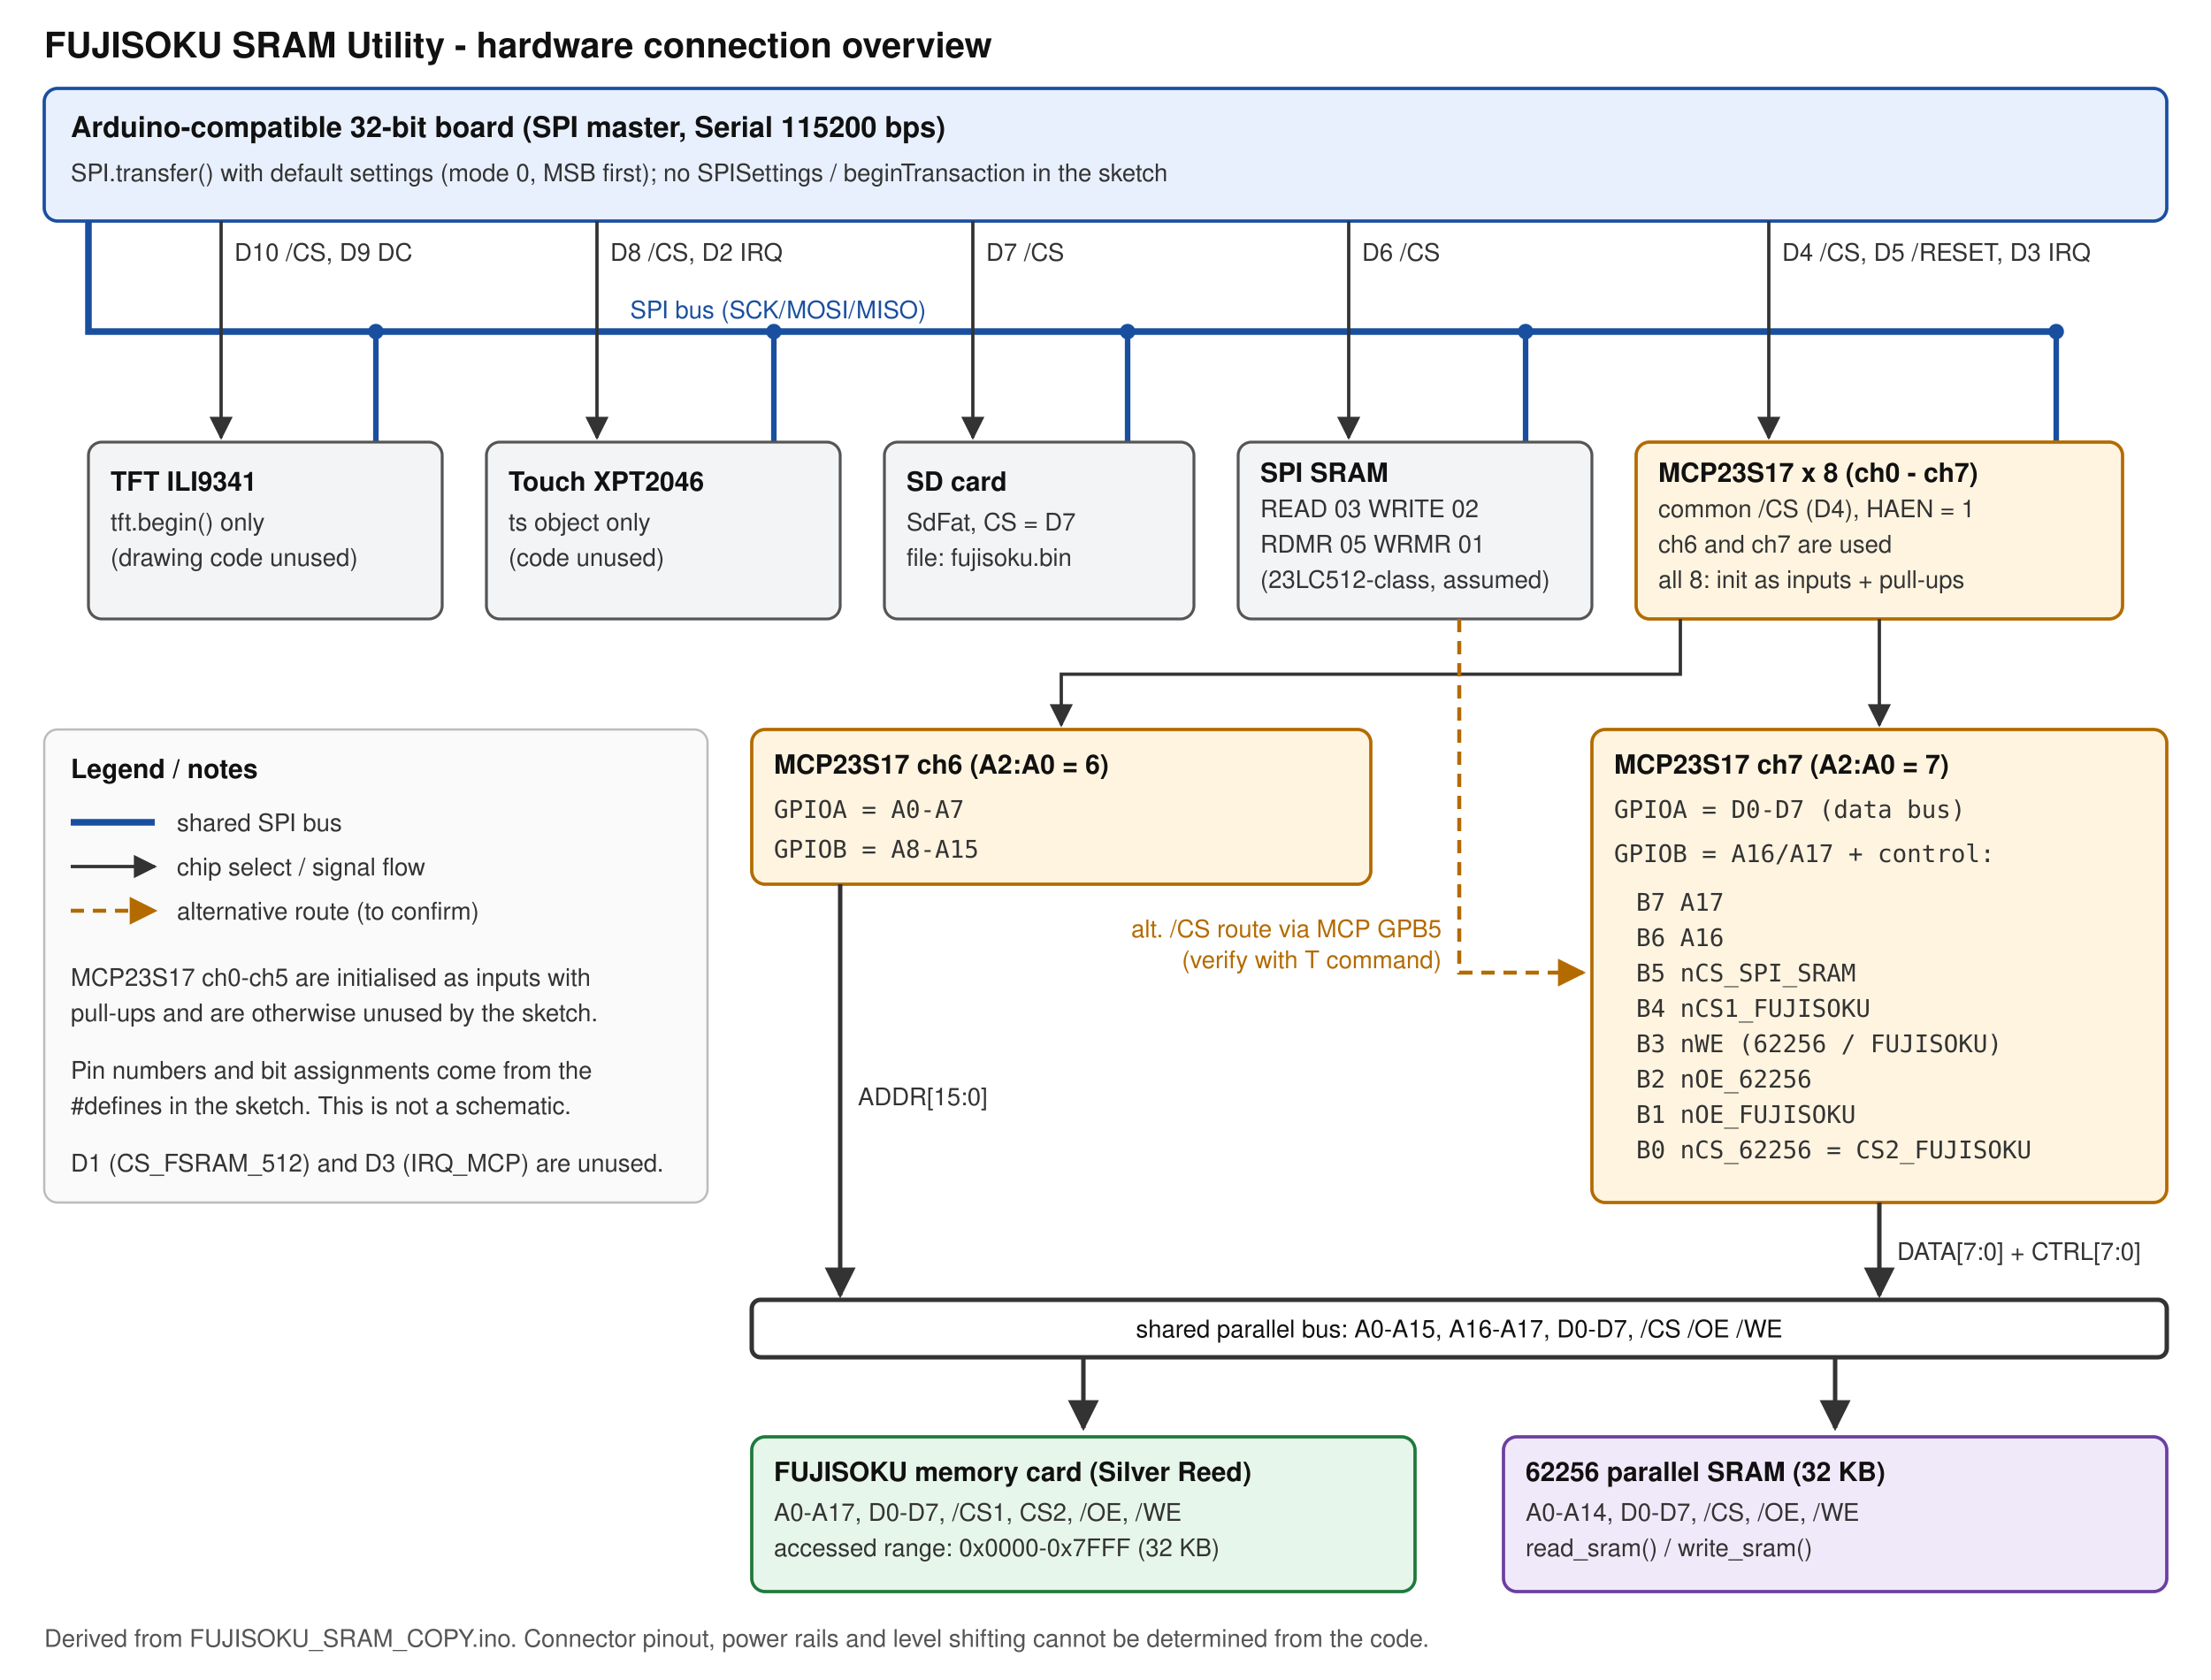
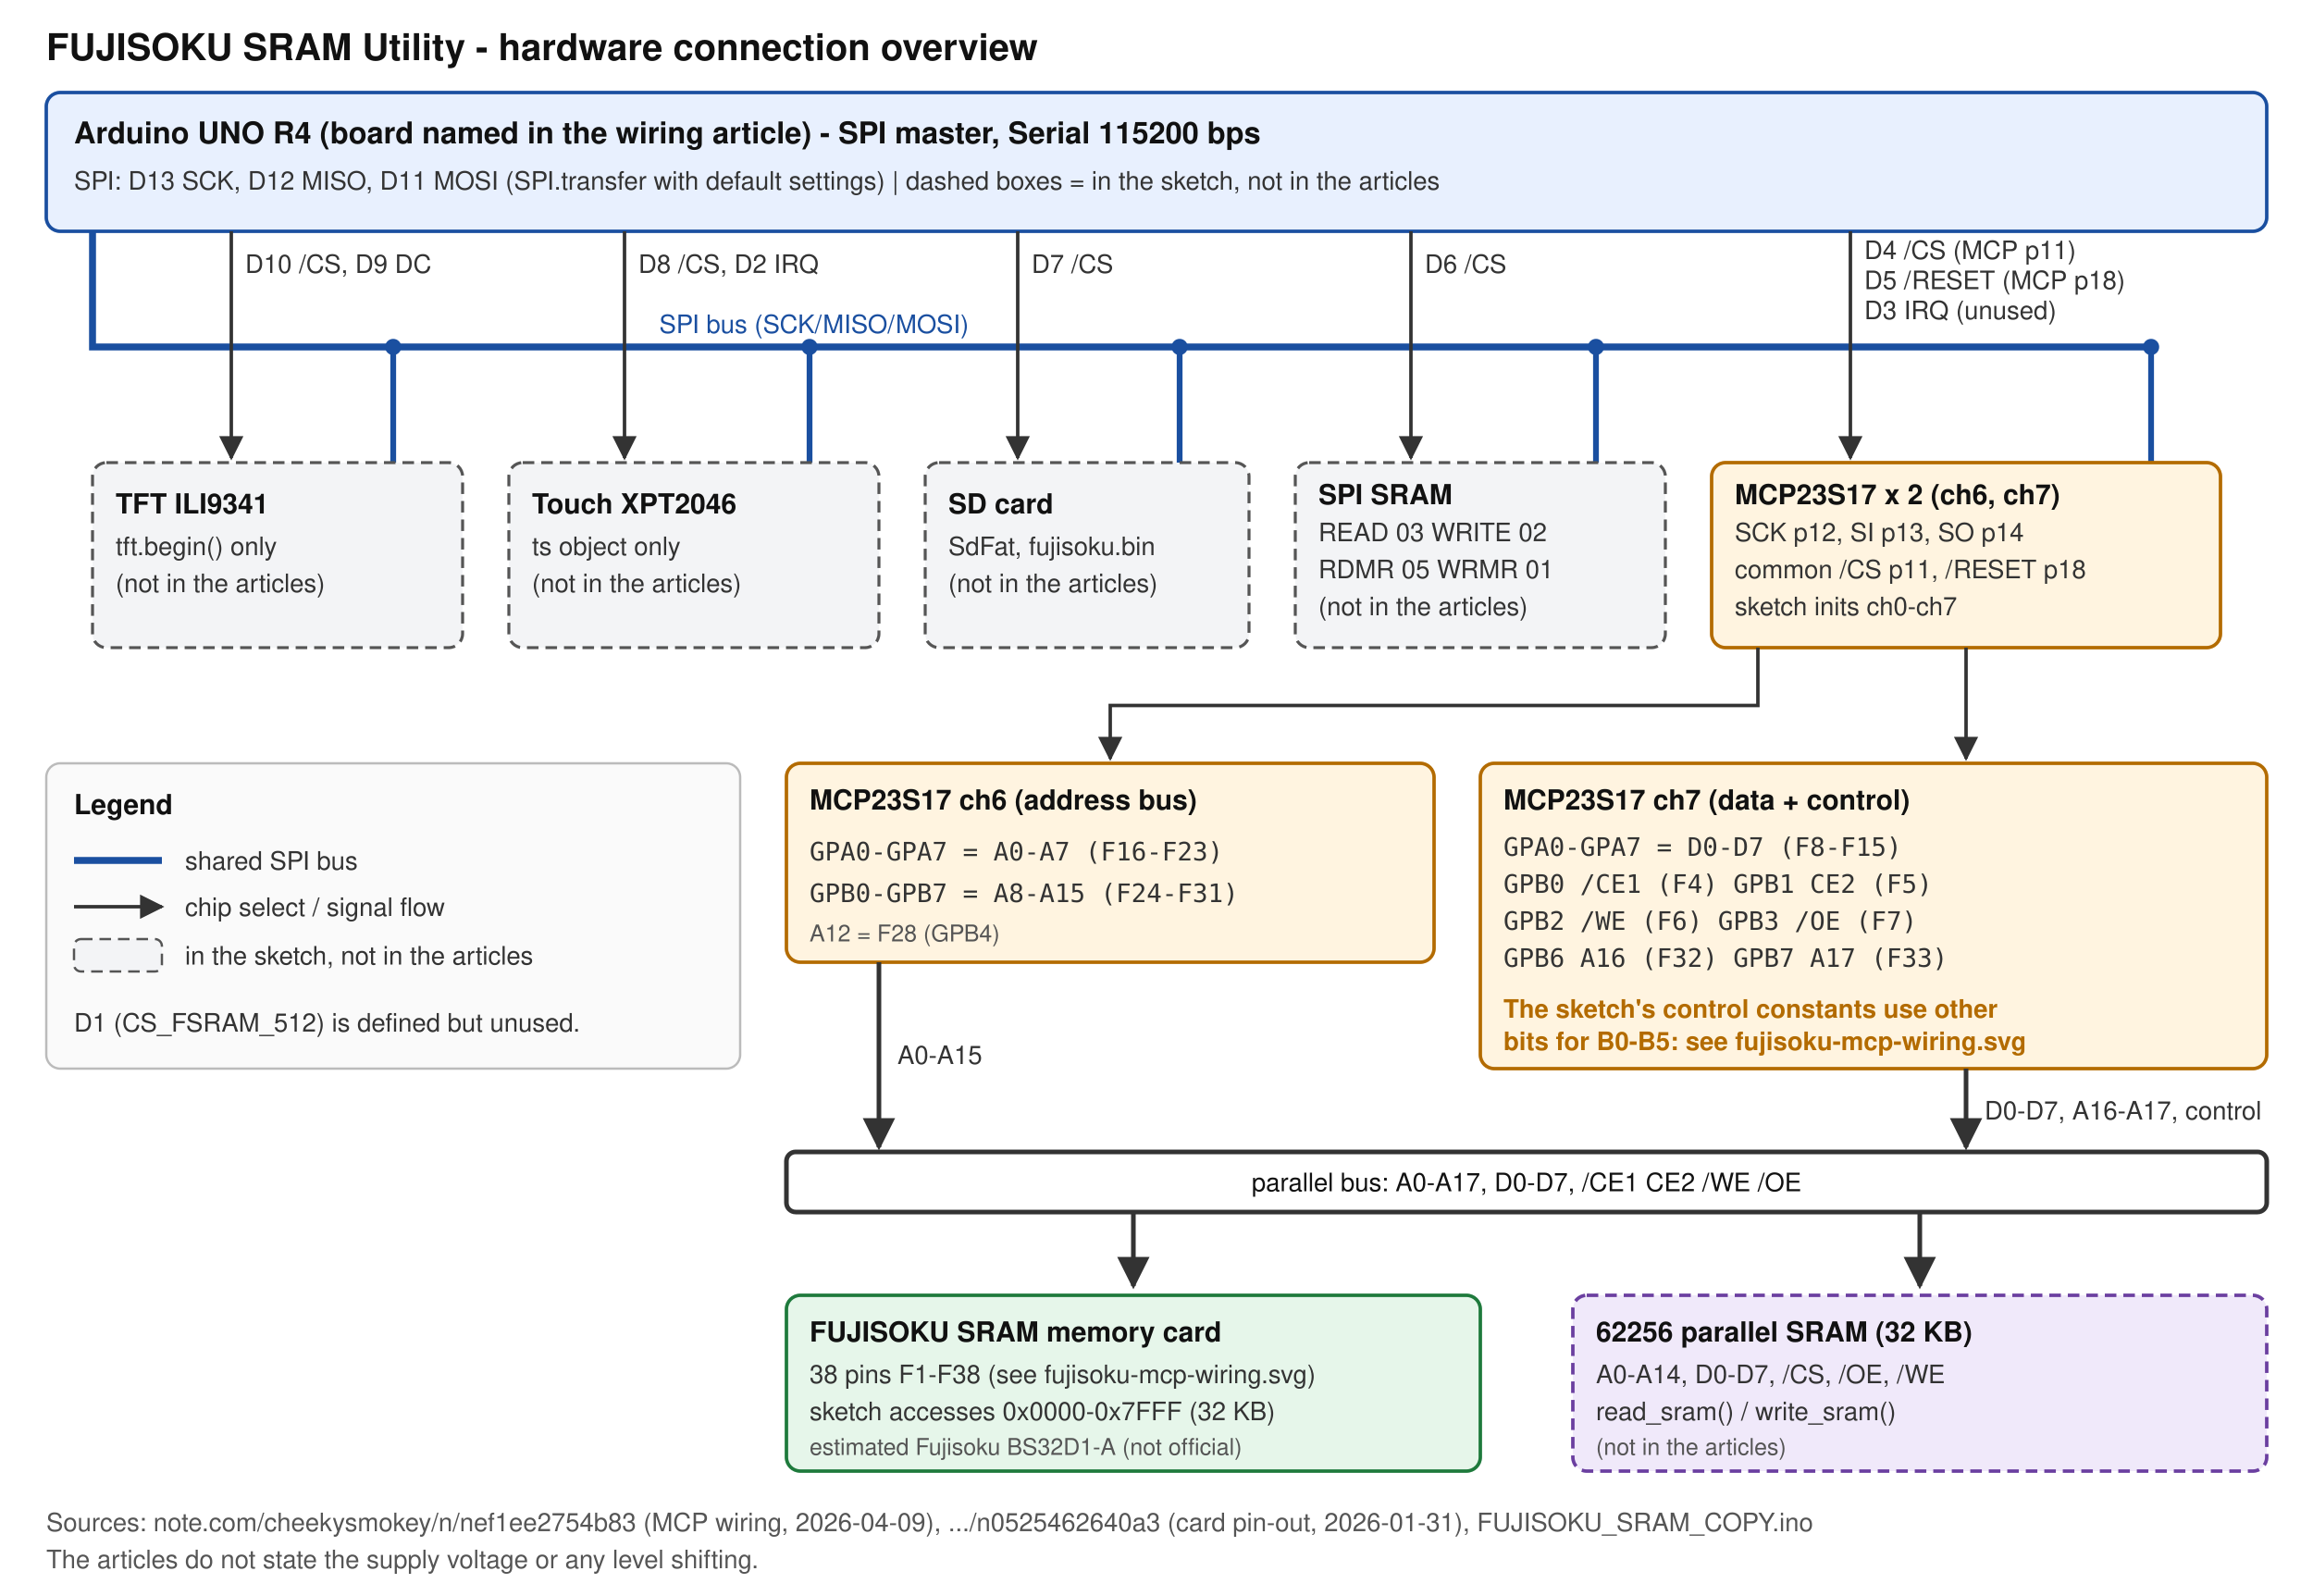
- <svg xmlns="http://www.w3.org/2000/svg" viewBox="0 0 1000 760" width="1000" height="760" font-family="Helvetica, Arial, sans-serif" font-size="12">
+ <svg xmlns="http://www.w3.org/2000/svg" viewBox="0 0 1000 690" width="1000" height="690" font-family="Helvetica, Arial, sans-serif" font-size="12">
  <defs>
    <marker id="arr" viewBox="0 0 10 10" refX="9" refY="5" markerWidth="7" markerHeight="7" orient="auto">
      <path d="M0,0 L10,5 L0,10 z" fill="#333333" />
    </marker>
-     <marker id="arrAlt" viewBox="0 0 10 10" refX="9" refY="5" markerWidth="7" markerHeight="7" orient="auto">
-       <path d="M0,0 L10,5 L0,10 z" fill="#b36b00" />
-     </marker>
  </defs>
-   <rect width="1000" height="760" fill="#ffffff" />
+   <rect width="1000" height="690" fill="#ffffff" />
  <text x="20" y="26" font-size="16" font-weight="bold" fill="#111111">FUJISOKU SRAM Utility - hardware connection overview</text>
  <rect x="20" y="40" width="960" height="60" rx="6" fill="#e8f0fe" stroke="#1a4fa0" stroke-width="1.5" />
-   <text x="32" y="62" font-size="13" font-weight="bold" fill="#111111">Arduino-compatible 32-bit board  (SPI master, Serial 115200 bps)</text>
-   <text x="32" y="82" font-size="11" fill="#333333">SPI.transfer() with default settings (mode 0, MSB first); no SPISettings / beginTransaction in the sketch</text>
+   <text x="32" y="62" font-size="13" font-weight="bold" fill="#111111">Arduino UNO R4 (board named in the wiring article)  -  SPI master, Serial 115200 bps</text>
+   <text x="32" y="82" font-size="11" fill="#333333">SPI: D13 SCK, D12 MISO, D11 MOSI (SPI.transfer with default settings)   |   dashed boxes = in the sketch, not in the articles</text>
  <path d="M40,100 V150 H930" fill="none" stroke="#1a4fa0" stroke-width="3" />
-   <text x="285" y="144" font-size="11" fill="#1a4fa0">SPI bus (SCK/MOSI/MISO)</text>
+   <text x="285" y="144" font-size="11" fill="#1a4fa0">SPI bus (SCK/MISO/MOSI)</text>
  <g stroke="#1a4fa0" stroke-width="2.5" fill="none">
    <path d="M170,150 V200" />
    <path d="M350,150 V200" />
    <path d="M510,150 V200" />
    <path d="M690,150 V200" />
    <path d="M930,150 V200" />
  </g>
  <g fill="#1a4fa0">
    <circle cx="170" cy="150" r="3.5" />
    <circle cx="350" cy="150" r="3.5" />
    <circle cx="510" cy="150" r="3.5" />
    <circle cx="690" cy="150" r="3.5" />
    <circle cx="930" cy="150" r="3.5" />
  </g>
  <g stroke="#333333" stroke-width="1.5" fill="none">
    <path d="M100,100 V198" marker-end="url(#arr)" />
    <path d="M270,100 V198" marker-end="url(#arr)" />
    <path d="M440,100 V198" marker-end="url(#arr)" />
    <path d="M610,100 V198" marker-end="url(#arr)" />
    <path d="M800,100 V198" marker-end="url(#arr)" />
  </g>
  <g font-size="11" fill="#333333">
    <text x="106" y="118">D10 /CS, D9 DC</text>
    <text x="276" y="118">D8 /CS, D2 IRQ</text>
    <text x="446" y="118">D7 /CS</text>
    <text x="616" y="118">D6 /CS</text>
-     <text x="806" y="118">D4 /CS, D5 /RESET, D3 IRQ</text>
+     <text x="806" y="112">D4 /CS (MCP p11)</text>
+     <text x="806" y="125">D5 /RESET (MCP p18)</text>
+     <text x="806" y="138">D3 IRQ (unused)</text>
  </g>
-   <rect x="40" y="200" width="160" height="80" rx="6" fill="#f3f4f6" stroke="#555555" stroke-width="1.3" />
+   <rect x="40" y="200" width="160" height="80" rx="6" fill="#f3f4f6" stroke="#555555" stroke-width="1.3" stroke-dasharray="5,3" />
  <text x="50" y="222" font-weight="bold" fill="#111111">TFT ILI9341</text>
  <text x="50" y="240" font-size="11" fill="#333333">tft.begin() only</text>
-   <text x="50" y="256" font-size="11" fill="#333333">(drawing code unused)</text>
-   <rect x="220" y="200" width="160" height="80" rx="6" fill="#f3f4f6" stroke="#555555" stroke-width="1.3" />
+   <text x="50" y="256" font-size="11" fill="#333333">(not in the articles)</text>
+   <rect x="220" y="200" width="160" height="80" rx="6" fill="#f3f4f6" stroke="#555555" stroke-width="1.3" stroke-dasharray="5,3" />
  <text x="230" y="222" font-weight="bold" fill="#111111">Touch XPT2046</text>
  <text x="230" y="240" font-size="11" fill="#333333">ts object only</text>
-   <text x="230" y="256" font-size="11" fill="#333333">(code unused)</text>
-   <rect x="400" y="200" width="140" height="80" rx="6" fill="#f3f4f6" stroke="#555555" stroke-width="1.3" />
+   <text x="230" y="256" font-size="11" fill="#333333">(not in the articles)</text>
+   <rect x="400" y="200" width="140" height="80" rx="6" fill="#f3f4f6" stroke="#555555" stroke-width="1.3" stroke-dasharray="5,3" />
  <text x="410" y="222" font-weight="bold" fill="#111111">SD card</text>
-   <text x="410" y="240" font-size="11" fill="#333333">SdFat, CS = D7</text>
-   <text x="410" y="256" font-size="11" fill="#333333">file: fujisoku.bin</text>
-   <rect x="560" y="200" width="160" height="80" rx="6" fill="#f3f4f6" stroke="#555555" stroke-width="1.3" />
+   <text x="410" y="240" font-size="11" fill="#333333">SdFat, fujisoku.bin</text>
+   <text x="410" y="256" font-size="11" fill="#333333">(not in the articles)</text>
+   <rect x="560" y="200" width="160" height="80" rx="6" fill="#f3f4f6" stroke="#555555" stroke-width="1.3" stroke-dasharray="5,3" />
  <text x="570" y="218" font-weight="bold" fill="#111111">SPI SRAM</text>
  <text x="570" y="234" font-size="11" fill="#333333">READ 03   WRITE 02</text>
  <text x="570" y="250" font-size="11" fill="#333333">RDMR 05   WRMR 01</text>
-   <text x="570" y="266" font-size="11" fill="#333333">(23LC512-class, assumed)</text>
+   <text x="570" y="266" font-size="11" fill="#333333">(not in the articles)</text>
  <rect x="740" y="200" width="220" height="80" rx="6" fill="#fff4e0" stroke="#b36b00" stroke-width="1.5" />
-   <text x="750" y="218" font-weight="bold" fill="#111111">MCP23S17 x 8  (ch0 - ch7)</text>
-   <text x="750" y="234" font-size="11" fill="#333333">common /CS (D4), HAEN = 1</text>
-   <text x="750" y="250" font-size="11" fill="#333333">ch6 and ch7 are used</text>
-   <text x="750" y="266" font-size="11" fill="#333333">all 8: init as inputs + pull-ups</text>
+   <text x="750" y="218" font-weight="bold" fill="#111111">MCP23S17 x 2  (ch6, ch7)</text>
+   <text x="750" y="234" font-size="11" fill="#333333">SCK p12, SI p13, SO p14</text>
+   <text x="750" y="250" font-size="11" fill="#333333">common /CS p11, /RESET p18</text>
+   <text x="750" y="266" font-size="11" fill="#333333">sketch inits ch0-ch7</text>
  <path d="M760,280 V305 H480 V328" fill="none" stroke="#333333" stroke-width="1.5" marker-end="url(#arr)" />
  <path d="M850,280 V328" fill="none" stroke="#333333" stroke-width="1.5" marker-end="url(#arr)" />
-   <path d="M660,280 V440 H716" fill="none" stroke="#b36b00" stroke-width="1.8" stroke-dasharray="6,4" marker-end="url(#arrAlt)" />
-   <text x="652" y="424" font-size="11" text-anchor="end" fill="#b36b00">alt. /CS route via MCP GPB5</text>
-   <text x="652" y="438" font-size="11" text-anchor="end" fill="#b36b00">(verify with T command)</text>
-   <rect x="340" y="330" width="280" height="70" rx="6" fill="#fff4e0" stroke="#b36b00" stroke-width="1.5" />
-   <text x="350" y="350" font-weight="bold" fill="#111111">MCP23S17 ch6  (A2:A0 = 6)</text>
-   <text x="350" y="370" font-size="11" font-family="monospace" fill="#333333">GPIOA = A0-A7</text>
-   <text x="350" y="388" font-size="11" font-family="monospace" fill="#333333">GPIOB = A8-A15</text>
-   <rect x="720" y="330" width="260" height="214" rx="6" fill="#fff4e0" stroke="#b36b00" stroke-width="1.5" />
-   <text x="730" y="350" font-weight="bold" fill="#111111">MCP23S17 ch7  (A2:A0 = 7)</text>
-   <text x="730" y="370" font-size="11" font-family="monospace" fill="#333333">GPIOA = D0-D7 (data bus)</text>
-   <text x="730" y="390" font-size="11" font-family="monospace" fill="#333333">GPIOB = A16/A17 + control:</text>
-   <g font-size="11" font-family="monospace" fill="#333333">
-     <text x="740" y="412">B7  A17</text>
-     <text x="740" y="428">B6  A16</text>
-     <text x="740" y="444">B5  nCS_SPI_SRAM</text>
-     <text x="740" y="460">B4  nCS1_FUJISOKU</text>
-     <text x="740" y="476">B3  nWE (62256 / FUJISOKU)</text>
-     <text x="740" y="492">B2  nOE_62256</text>
-     <text x="740" y="508">B1  nOE_FUJISOKU</text>
-     <text x="740" y="524">B0  nCS_62256 = CS2_FUJISOKU</text>
-   </g>
-   <path d="M380,400 V586" fill="none" stroke="#333333" stroke-width="2" marker-end="url(#arr)" />
-   <text x="388" y="500" font-size="11" fill="#333333">ADDR[15:0]</text>
-   <path d="M850,544 V586" fill="none" stroke="#333333" stroke-width="2" marker-end="url(#arr)" />
-   <text x="858" y="570" font-size="11" fill="#333333">DATA[7:0] + CTRL[7:0]</text>
-   <rect x="340" y="588" width="640" height="26" rx="4" fill="#ffffff" stroke="#333333" stroke-width="2" />
-   <text x="660" y="605" font-size="11" text-anchor="middle" fill="#111111">shared parallel bus: A0-A15, A16-A17, D0-D7, /CS /OE /WE</text>
-   <path d="M490,614 V646" fill="none" stroke="#333333" stroke-width="2" marker-end="url(#arr)" />
-   <path d="M830,614 V646" fill="none" stroke="#333333" stroke-width="2" marker-end="url(#arr)" />
-   <rect x="340" y="650" width="300" height="70" rx="6" fill="#e6f6ea" stroke="#1e7a3c" stroke-width="1.5" />
-   <text x="350" y="670" font-weight="bold" fill="#111111">FUJISOKU memory card (Silver Reed)</text>
-   <text x="350" y="688" font-size="11" fill="#333333">A0-A17, D0-D7, /CS1, CS2, /OE, /WE</text>
-   <text x="350" y="704" font-size="11" fill="#333333">accessed range: 0x0000-0x7FFF (32 KB)</text>
-   <rect x="680" y="650" width="300" height="70" rx="6" fill="#f0e9fa" stroke="#6b3fa0" stroke-width="1.5" />
-   <text x="690" y="670" font-weight="bold" fill="#111111">62256 parallel SRAM (32 KB)</text>
-   <text x="690" y="688" font-size="11" fill="#333333">A0-A14, D0-D7, /CS, /OE, /WE</text>
-   <text x="690" y="704" font-size="11" fill="#333333">read_sram() / write_sram()</text>
-   <rect x="20" y="330" width="300" height="214" rx="6" fill="#fafafa" stroke="#bbbbbb" stroke-width="1" />
-   <text x="32" y="352" font-weight="bold" fill="#111111">Legend / notes</text>
+   <rect x="340" y="330" width="280" height="86" rx="6" fill="#fff4e0" stroke="#b36b00" stroke-width="1.5" />
+   <text x="350" y="350" font-weight="bold" fill="#111111">MCP23S17 ch6  (address bus)</text>
+   <text x="350" y="372" font-size="11" font-family="monospace" fill="#333333">GPA0-GPA7 = A0-A7   (F16-F23)</text>
+   <text x="350" y="390" font-size="11" font-family="monospace" fill="#333333">GPB0-GPB7 = A8-A15  (F24-F31)</text>
+   <text x="350" y="407" font-size="10" fill="#555555">A12 = F28 (GPB4)</text>
+   <rect x="640" y="330" width="340" height="132" rx="6" fill="#fff4e0" stroke="#b36b00" stroke-width="1.5" />
+   <text x="650" y="350" font-weight="bold" fill="#111111">MCP23S17 ch7  (data + control)</text>
+   <text x="650" y="370" font-size="11" font-family="monospace" fill="#333333">GPA0-GPA7 = D0-D7           (F8-F15)</text>
+   <text x="650" y="386" font-size="11" font-family="monospace" fill="#333333">GPB0 /CE1 (F4)   GPB1 CE2 (F5)</text>
+   <text x="650" y="402" font-size="11" font-family="monospace" fill="#333333">GPB2 /WE  (F6)   GPB3 /OE (F7)</text>
+   <text x="650" y="418" font-size="11" font-family="monospace" fill="#333333">GPB6 A16  (F32)  GPB7 A17 (F33)</text>
+   <text x="650" y="440" font-size="11" fill="#b36b00" font-weight="bold">The sketch's control constants use other</text>
+   <text x="650" y="454" font-size="11" fill="#b36b00" font-weight="bold">bits for B0-B5: see fujisoku-mcp-wiring.svg</text>
+   <rect x="20" y="330" width="300" height="132" rx="6" fill="#fafafa" stroke="#bbbbbb" stroke-width="1" />
+   <text x="32" y="352" font-weight="bold" fill="#111111">Legend</text>
  <path d="M32,372 H70" stroke="#1a4fa0" stroke-width="3" />
  <text x="80" y="376" font-size="11" fill="#333333">shared SPI bus</text>
  <path d="M32,392 H70" stroke="#333333" stroke-width="1.5" marker-end="url(#arr)" />
  <text x="80" y="396" font-size="11" fill="#333333">chip select / signal flow</text>
-   <path d="M32,412 H70" stroke="#b36b00" stroke-width="1.8" stroke-dasharray="6,4" marker-end="url(#arrAlt)" />
-   <text x="80" y="416" font-size="11" fill="#333333">alternative route (to confirm)</text>
-   <text x="32" y="446" font-size="11" fill="#333333">MCP23S17 ch0-ch5 are initialised as inputs with</text>
-   <text x="32" y="462" font-size="11" fill="#333333">pull-ups and are otherwise unused by the sketch.</text>
-   <text x="32" y="488" font-size="11" fill="#333333">Pin numbers and bit assignments come from the</text>
-   <text x="32" y="504" font-size="11" fill="#333333">#defines in the sketch. This is not a schematic.</text>
-   <text x="32" y="530" font-size="11" fill="#333333">D1 (CS_FSRAM_512) and D3 (IRQ_MCP) are unused.</text>
-   <text x="20" y="745" font-size="11" fill="#555555">Derived from FUJISOKU_SRAM_COPY.ino. Connector pinout, power rails and level shifting cannot be determined from the code.</text>
+   <rect x="32" y="406" width="38" height="14" rx="3" fill="#f3f4f6" stroke="#555555" stroke-dasharray="5,3" />
+   <text x="80" y="417" font-size="11" fill="#333333">in the sketch, not in the articles</text>
+   <text x="32" y="446" font-size="11" fill="#333333">D1 (CS_FSRAM_512) is defined but unused.</text>
+   <path d="M380,416 V496" fill="none" stroke="#333333" stroke-width="2" marker-end="url(#arr)" />
+   <text x="388" y="460" font-size="11" fill="#333333">A0-A15</text>
+   <path d="M850,462 V496" fill="none" stroke="#333333" stroke-width="2" marker-end="url(#arr)" />
+   <text x="858" y="484" font-size="11" fill="#333333">D0-D7, A16-A17, control</text>
+   <rect x="340" y="498" width="640" height="26" rx="4" fill="#ffffff" stroke="#333333" stroke-width="2" />
+   <text x="660" y="515" font-size="11" text-anchor="middle" fill="#111111">parallel bus: A0-A17, D0-D7, /CE1 CE2 /WE /OE</text>
+   <path d="M490,524 V556" fill="none" stroke="#333333" stroke-width="2" marker-end="url(#arr)" />
+   <path d="M830,524 V556" fill="none" stroke="#333333" stroke-width="2" marker-end="url(#arr)" />
+   <rect x="340" y="560" width="300" height="76" rx="6" fill="#e6f6ea" stroke="#1e7a3c" stroke-width="1.5" />
+   <text x="350" y="580" font-weight="bold" fill="#111111">FUJISOKU SRAM memory card</text>
+   <text x="350" y="598" font-size="11" fill="#333333">38 pins F1-F38 (see fujisoku-mcp-wiring.svg)</text>
+   <text x="350" y="614" font-size="11" fill="#333333">sketch accesses 0x0000-0x7FFF (32 KB)</text>
+   <text x="350" y="629" font-size="10" fill="#555555">estimated Fujisoku BS32D1-A (not official)</text>
+   <rect x="680" y="560" width="300" height="76" rx="6" fill="#f0e9fa" stroke="#6b3fa0" stroke-width="1.5" stroke-dasharray="5,3" />
+   <text x="690" y="580" font-weight="bold" fill="#111111">62256 parallel SRAM (32 KB)</text>
+   <text x="690" y="598" font-size="11" fill="#333333">A0-A14, D0-D7, /CS, /OE, /WE</text>
+   <text x="690" y="614" font-size="11" fill="#333333">read_sram() / write_sram()</text>
+   <text x="690" y="629" font-size="10" fill="#555555">(not in the articles)</text>
+   <text x="20" y="662" font-size="11" fill="#555555">Sources: note.com/cheekysmokey/n/nef1ee2754b83 (MCP wiring, 2026-04-09), .../n0525462640a3 (card pin-out, 2026-01-31), FUJISOKU_SRAM_COPY.ino</text>
+   <text x="20" y="678" font-size="11" fill="#555555">The articles do not state the supply voltage or any level shifting.</text>
</svg>
